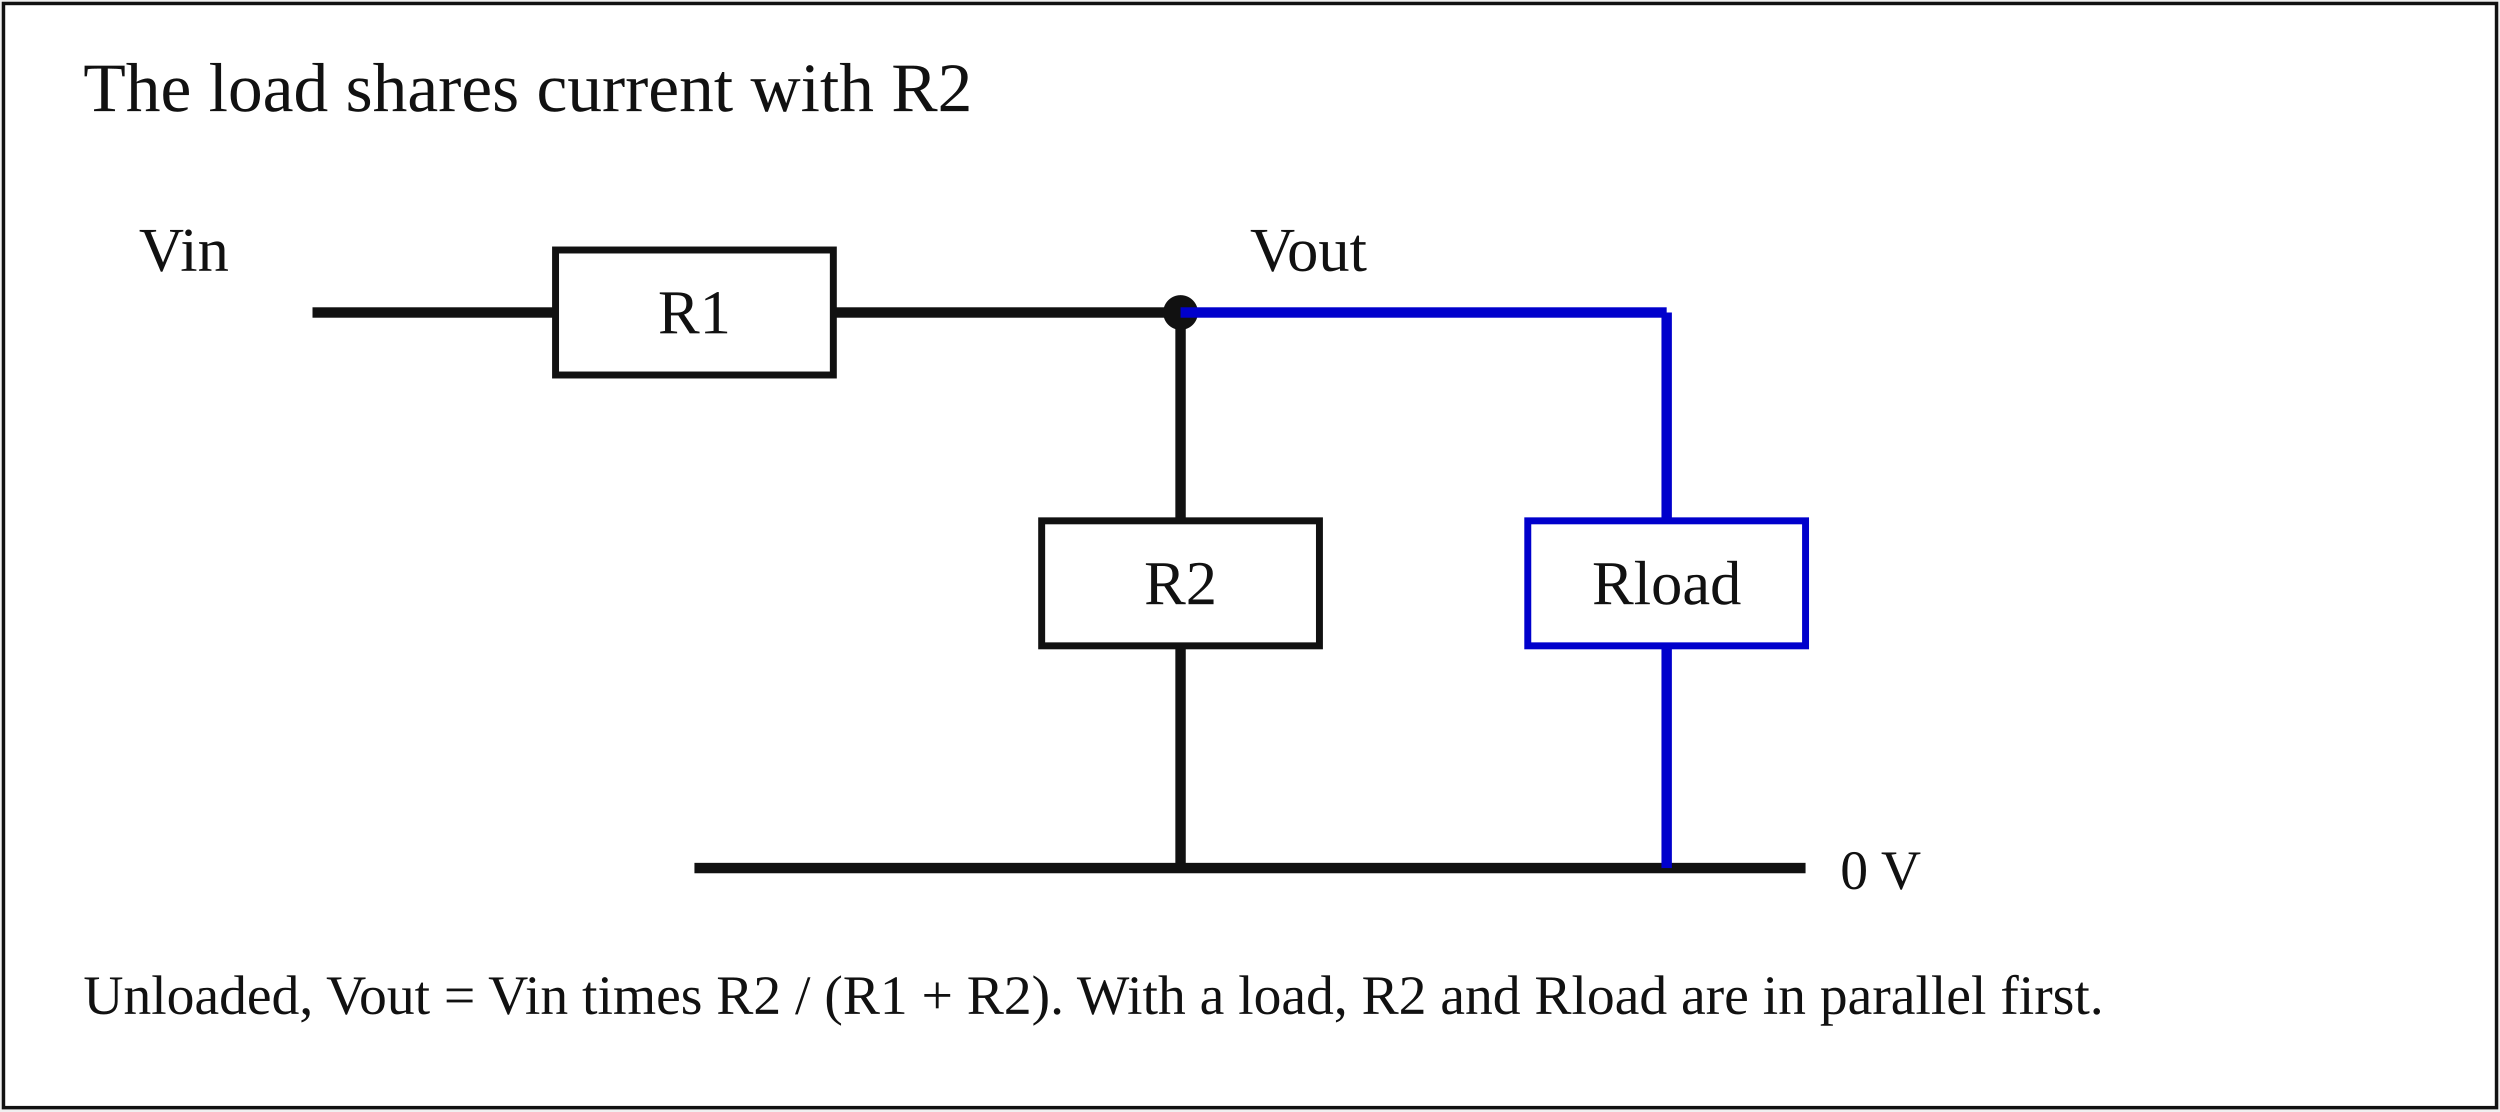
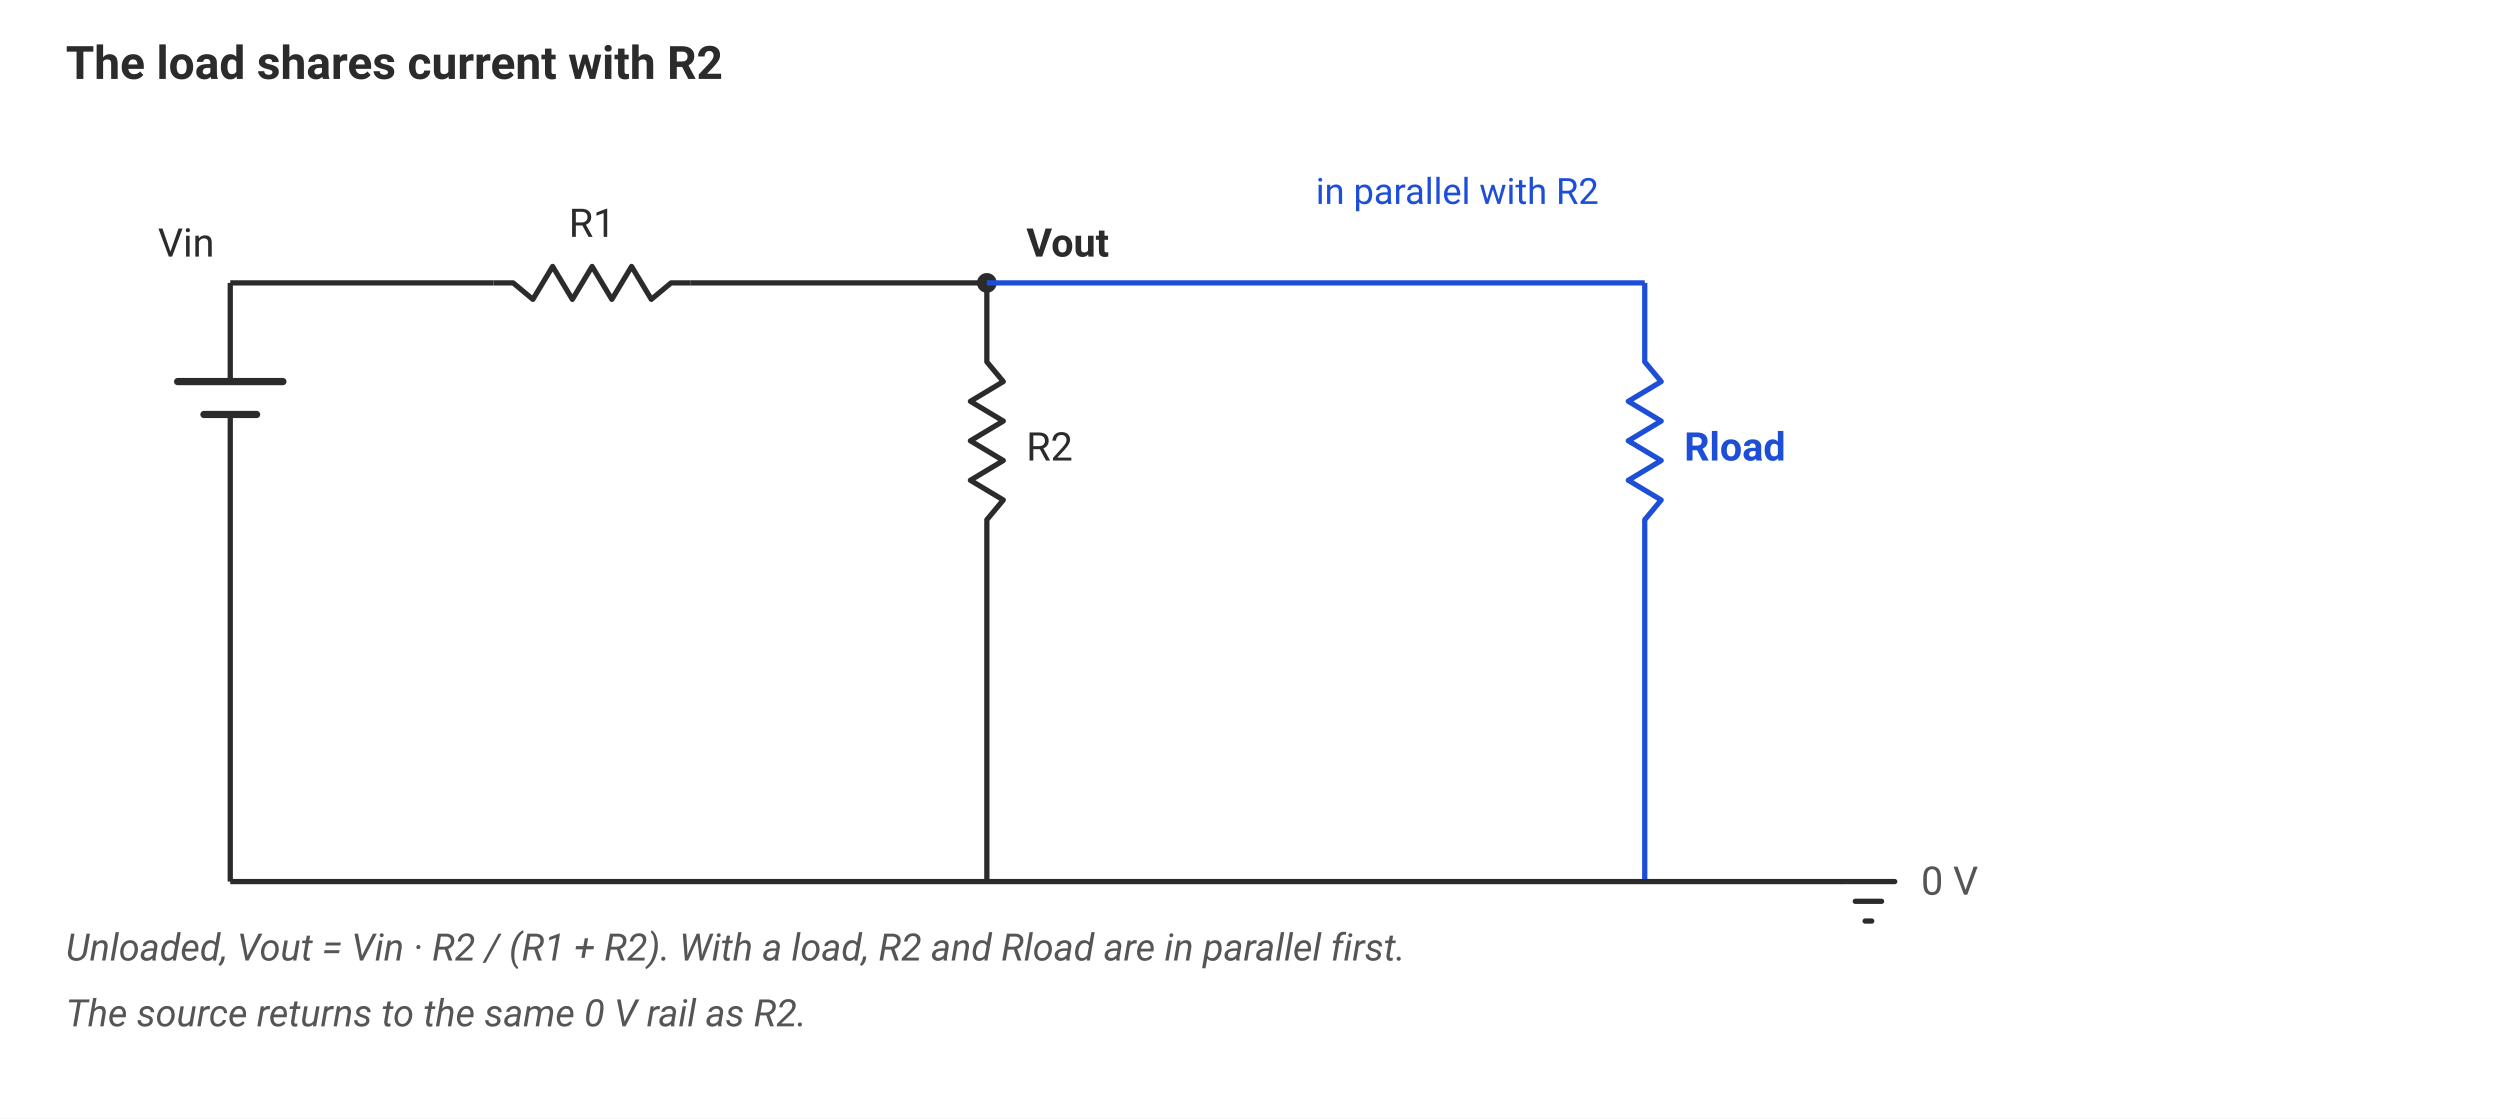
- <svg xmlns="http://www.w3.org/2000/svg" viewBox="0 0 720 320" role="img" aria-labelledby="divTitle divDesc" font-family="Georgia, 'Times New Roman', serif">
-   <rect x="1" y="1" width="718" height="318" fill="#fff" stroke="#111" />
-   <text x="24" y="32" font-size="20" fill="#111">The load shares current with R2</text>
-   <text x="40" y="78" font-size="18" fill="#111">Vin</text>
-   <line x1="90" y1="90" x2="160" y2="90" stroke="#111" stroke-width="3" />
-   <rect x="160" y="72" width="80" height="36" fill="#fff" stroke="#111" stroke-width="2" />
-   <text x="200" y="96" font-size="18" fill="#111" text-anchor="middle">R1</text>
-   <line x1="240" y1="90" x2="340" y2="90" stroke="#111" stroke-width="3" />
-   <circle cx="340" cy="90" r="5" fill="#111" />
-   <text x="360" y="78" font-size="18" fill="#111">Vout</text>
-   <line x1="340" y1="90" x2="340" y2="150" stroke="#111" stroke-width="3" />
-   <rect x="300" y="150" width="80" height="36" fill="#fff" stroke="#111" stroke-width="2" />
-   <text x="340" y="174" font-size="18" fill="#111" text-anchor="middle">R2</text>
-   <line x1="340" y1="186" x2="340" y2="250" stroke="#111" stroke-width="3" />
-   <line x1="200" y1="250" x2="520" y2="250" stroke="#111" stroke-width="3" />
-   <text x="530" y="256" font-size="16" fill="#111">0 V</text>
-   <line x1="340" y1="90" x2="480" y2="90" stroke="#0000cc" stroke-width="3" />
-   <line x1="480" y1="90" x2="480" y2="150" stroke="#0000cc" stroke-width="3" />
-   <rect x="440" y="150" width="80" height="36" fill="#fff" stroke="#0000cc" stroke-width="2" />
-   <text x="480" y="174" font-size="18" fill="#111" text-anchor="middle">Rload</text>
-   <line x1="480" y1="186" x2="480" y2="250" stroke="#0000cc" stroke-width="3" />
-   <text x="24" y="292" font-size="16" fill="#111">Unloaded, Vout = Vin times R2 / (R1 + R2). With a load, R2 and Rload are in parallel first.</text>
+ <svg xmlns="http://www.w3.org/2000/svg" viewBox="0 0 760 340" width="760" height="340" role="img" aria-labelledby="t d" font-family="system-ui,-apple-system,'Segoe UI',Roboto,Helvetica,Arial,sans-serif">
+   <defs>
+     <marker id="ah1d4ed8" viewBox="0 0 10 10" refX="9" refY="5" markerWidth="7" markerHeight="7" orient="auto-start-reverse">
+       <path d="M0,0L10,5L0,10z" fill="#1d4ed8" />
+     </marker>
+   </defs>
+   <rect width="760" height="340" fill="#ffffff" />
+   <text x="20" y="24" font-size="14" font-weight="600" fill="#2b2b2b">The load shares current with R2</text>
+   <line x1="70" y1="86" x2="70" y2="116" stroke="#2b2b2b" stroke-width="1.6" />
+   <line x1="54" y1="116" x2="86" y2="116" stroke="#2b2b2b" stroke-width="2.2" stroke-linecap="round" />
+   <line x1="62" y1="126" x2="78" y2="126" stroke="#2b2b2b" stroke-width="2.2" stroke-linecap="round" />
+   <line x1="70" y1="126" x2="70" y2="268" stroke="#2b2b2b" stroke-width="1.6" />
+   <text x="48" y="78" font-size="12" fill="#2b2b2b">Vin</text>
+   <path d="M70,86 L150,86" stroke="#2b2b2b" stroke-width="1.6" fill="none" />
+   <path d="M150,86 L156,86 L162,91 L168,81 L174,91 L180,81 L186,91 L192,81 L198,91 L204,86 L210,86" stroke="#2b2b2b" stroke-width="1.6" fill="none" stroke-linejoin="round" />
+   <text x="180" y="72" font-size="12" fill="#2b2b2b" text-anchor="middle">R1</text>
+   <path d="M210,86 L300,86" stroke="#2b2b2b" stroke-width="1.6" fill="none" />
+   <circle cx="300" cy="86" r="3" fill="#2b2b2b" />
+   <text x="312" y="78" font-size="12" font-weight="600" fill="#2b2b2b">Vout</text>
+   <path d="M300,86 L300,110 L305,116 L295,122 L305,128 L295,134 L305,140 L295,146 L305,152 L300,158 L300,268" stroke="#2b2b2b" stroke-width="1.6" fill="none" stroke-linejoin="round" />
+   <text x="312" y="140" font-size="12" fill="#2b2b2b">R2</text>
+   <path d="M300,86 L500,86" stroke="#1d4ed8" stroke-width="1.6" fill="none" />
+   <path d="M500,86 L500,110 L505,116 L495,122 L505,128 L495,134 L505,140 L495,146 L505,152 L500,158 L500,268" stroke="#1d4ed8" stroke-width="1.6" fill="none" stroke-linejoin="round" />
+   <text x="512" y="140" font-size="12" font-weight="600" fill="#1d4ed8">Rload</text>
+   <text x="400" y="62" font-size="11" fill="#1d4ed8">in parallel with R2</text>
+   <line x1="70" y1="268" x2="560" y2="268" stroke="#2b2b2b" stroke-width="1.6" />
+   <line x1="560" y1="268" x2="576" y2="268" stroke="#2b2b2b" stroke-width="1.6" stroke-linecap="round" />
+   <line x1="564" y1="274" x2="572" y2="274" stroke="#2b2b2b" stroke-width="1.6" stroke-linecap="round" />
+   <line x1="567" y1="280" x2="569" y2="280" stroke="#2b2b2b" stroke-width="1.6" stroke-linecap="round" />
+   <text x="584" y="272" font-size="12" fill="#555">0 V</text>
+   <text x="20" y="292" font-size="11.5" font-style="italic" fill="#555">Unloaded, Vout = Vin · R2 / (R1 + R2). With a load, R2 and Rload are in parallel first.</text>
+   <text x="20" y="312" font-size="11.5" font-style="italic" fill="#555">The source returns to the same 0 V rail as R2.</text>
</svg>
